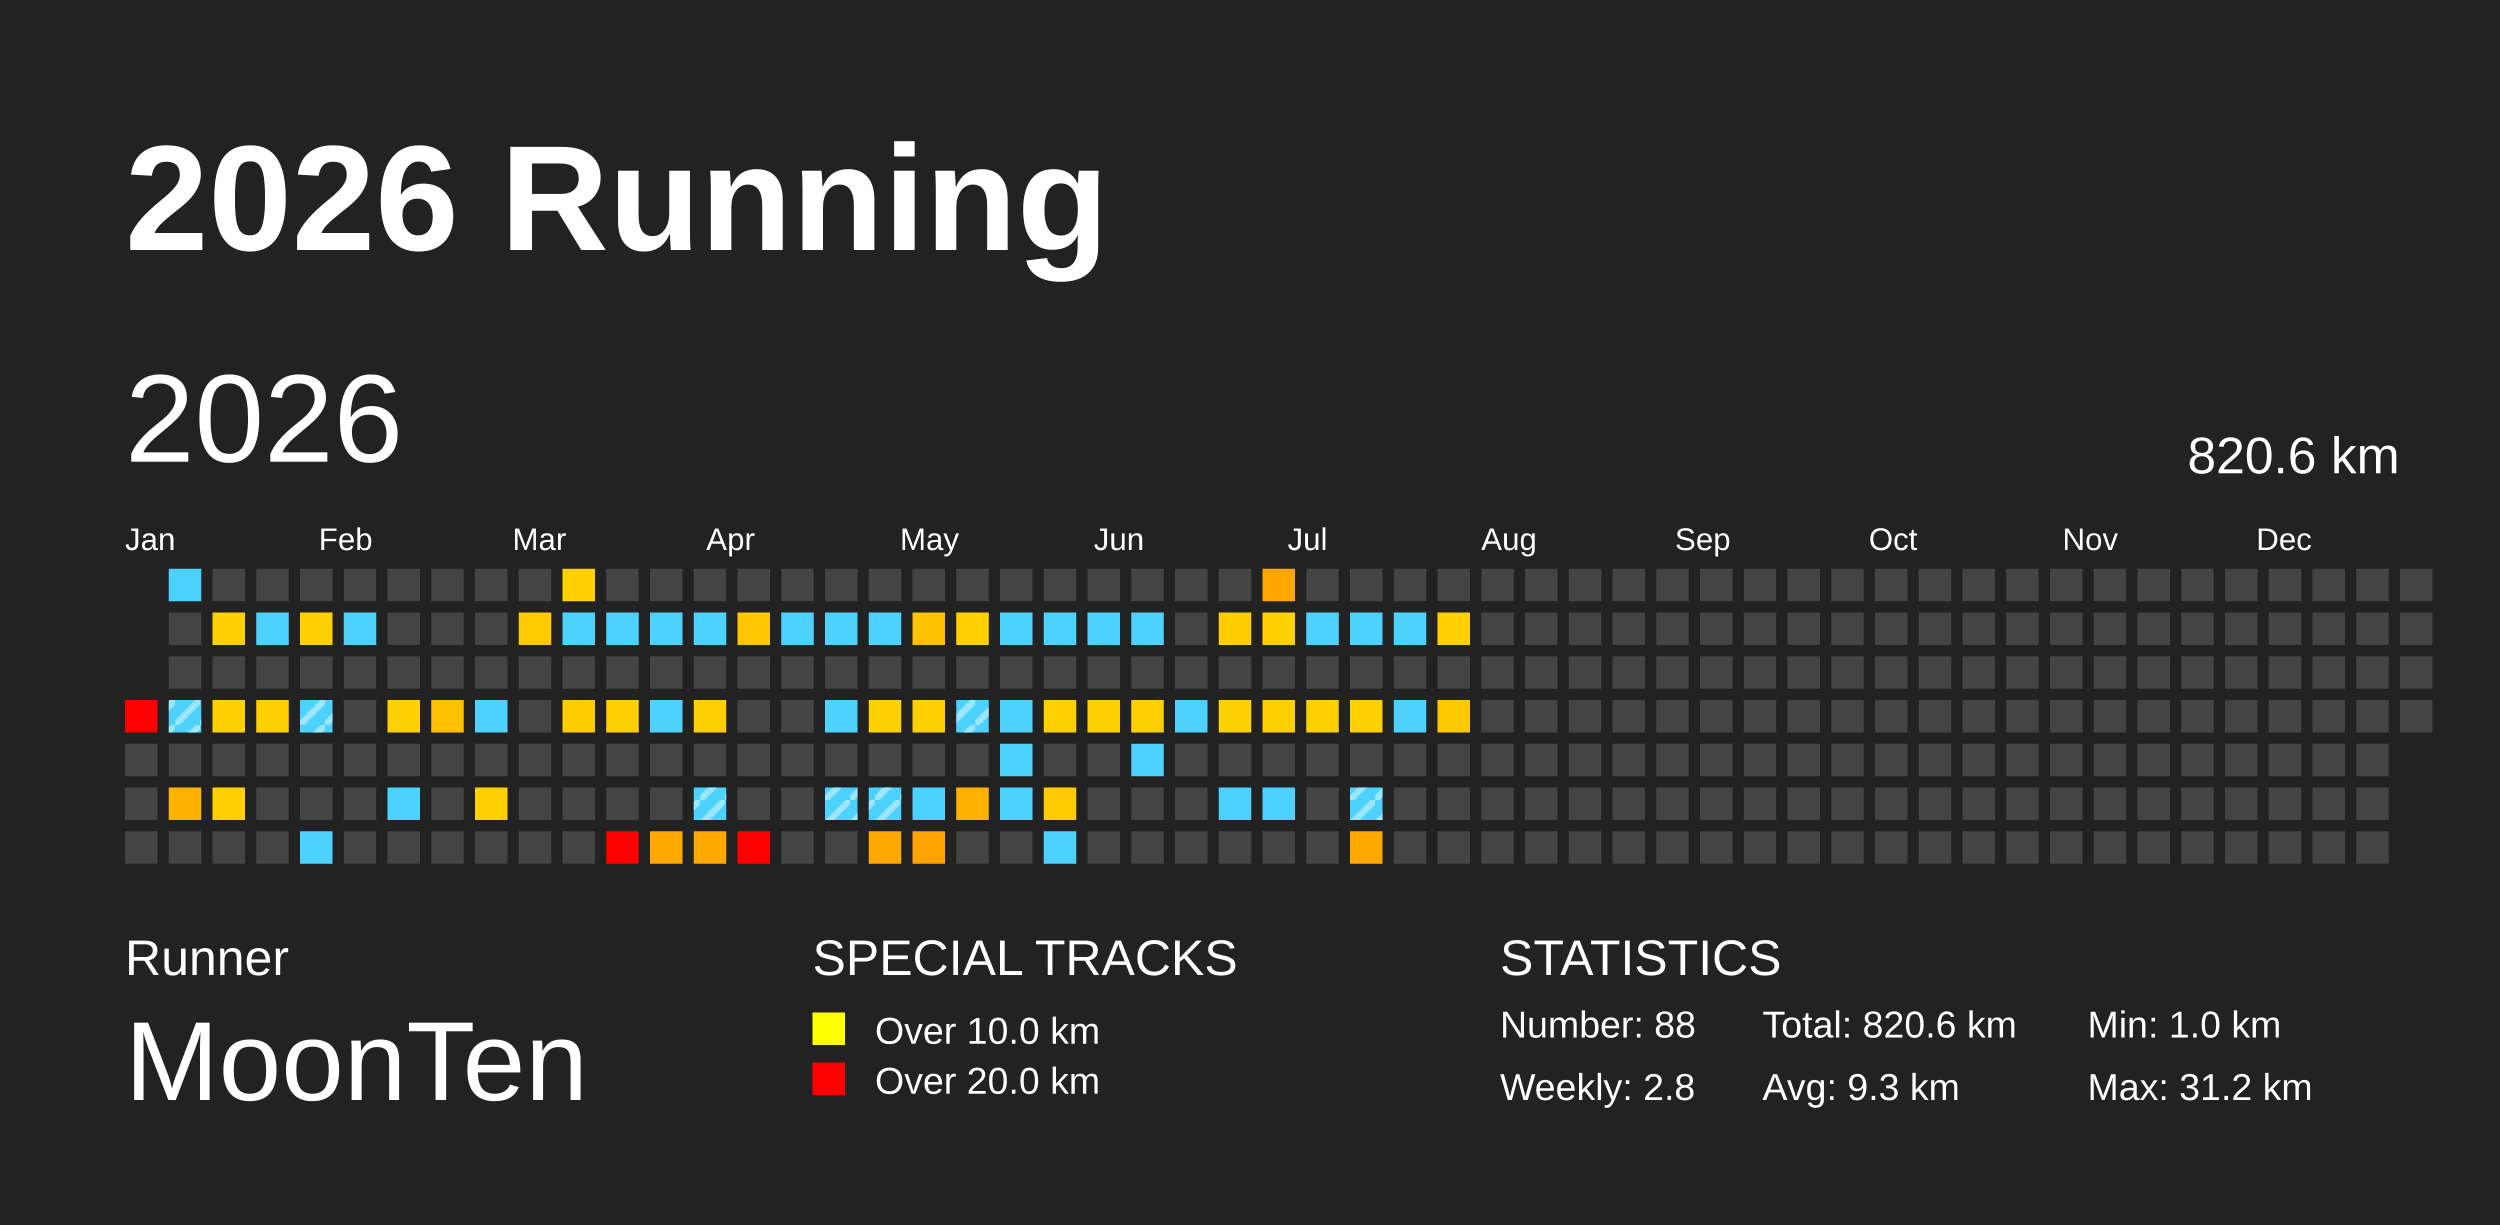
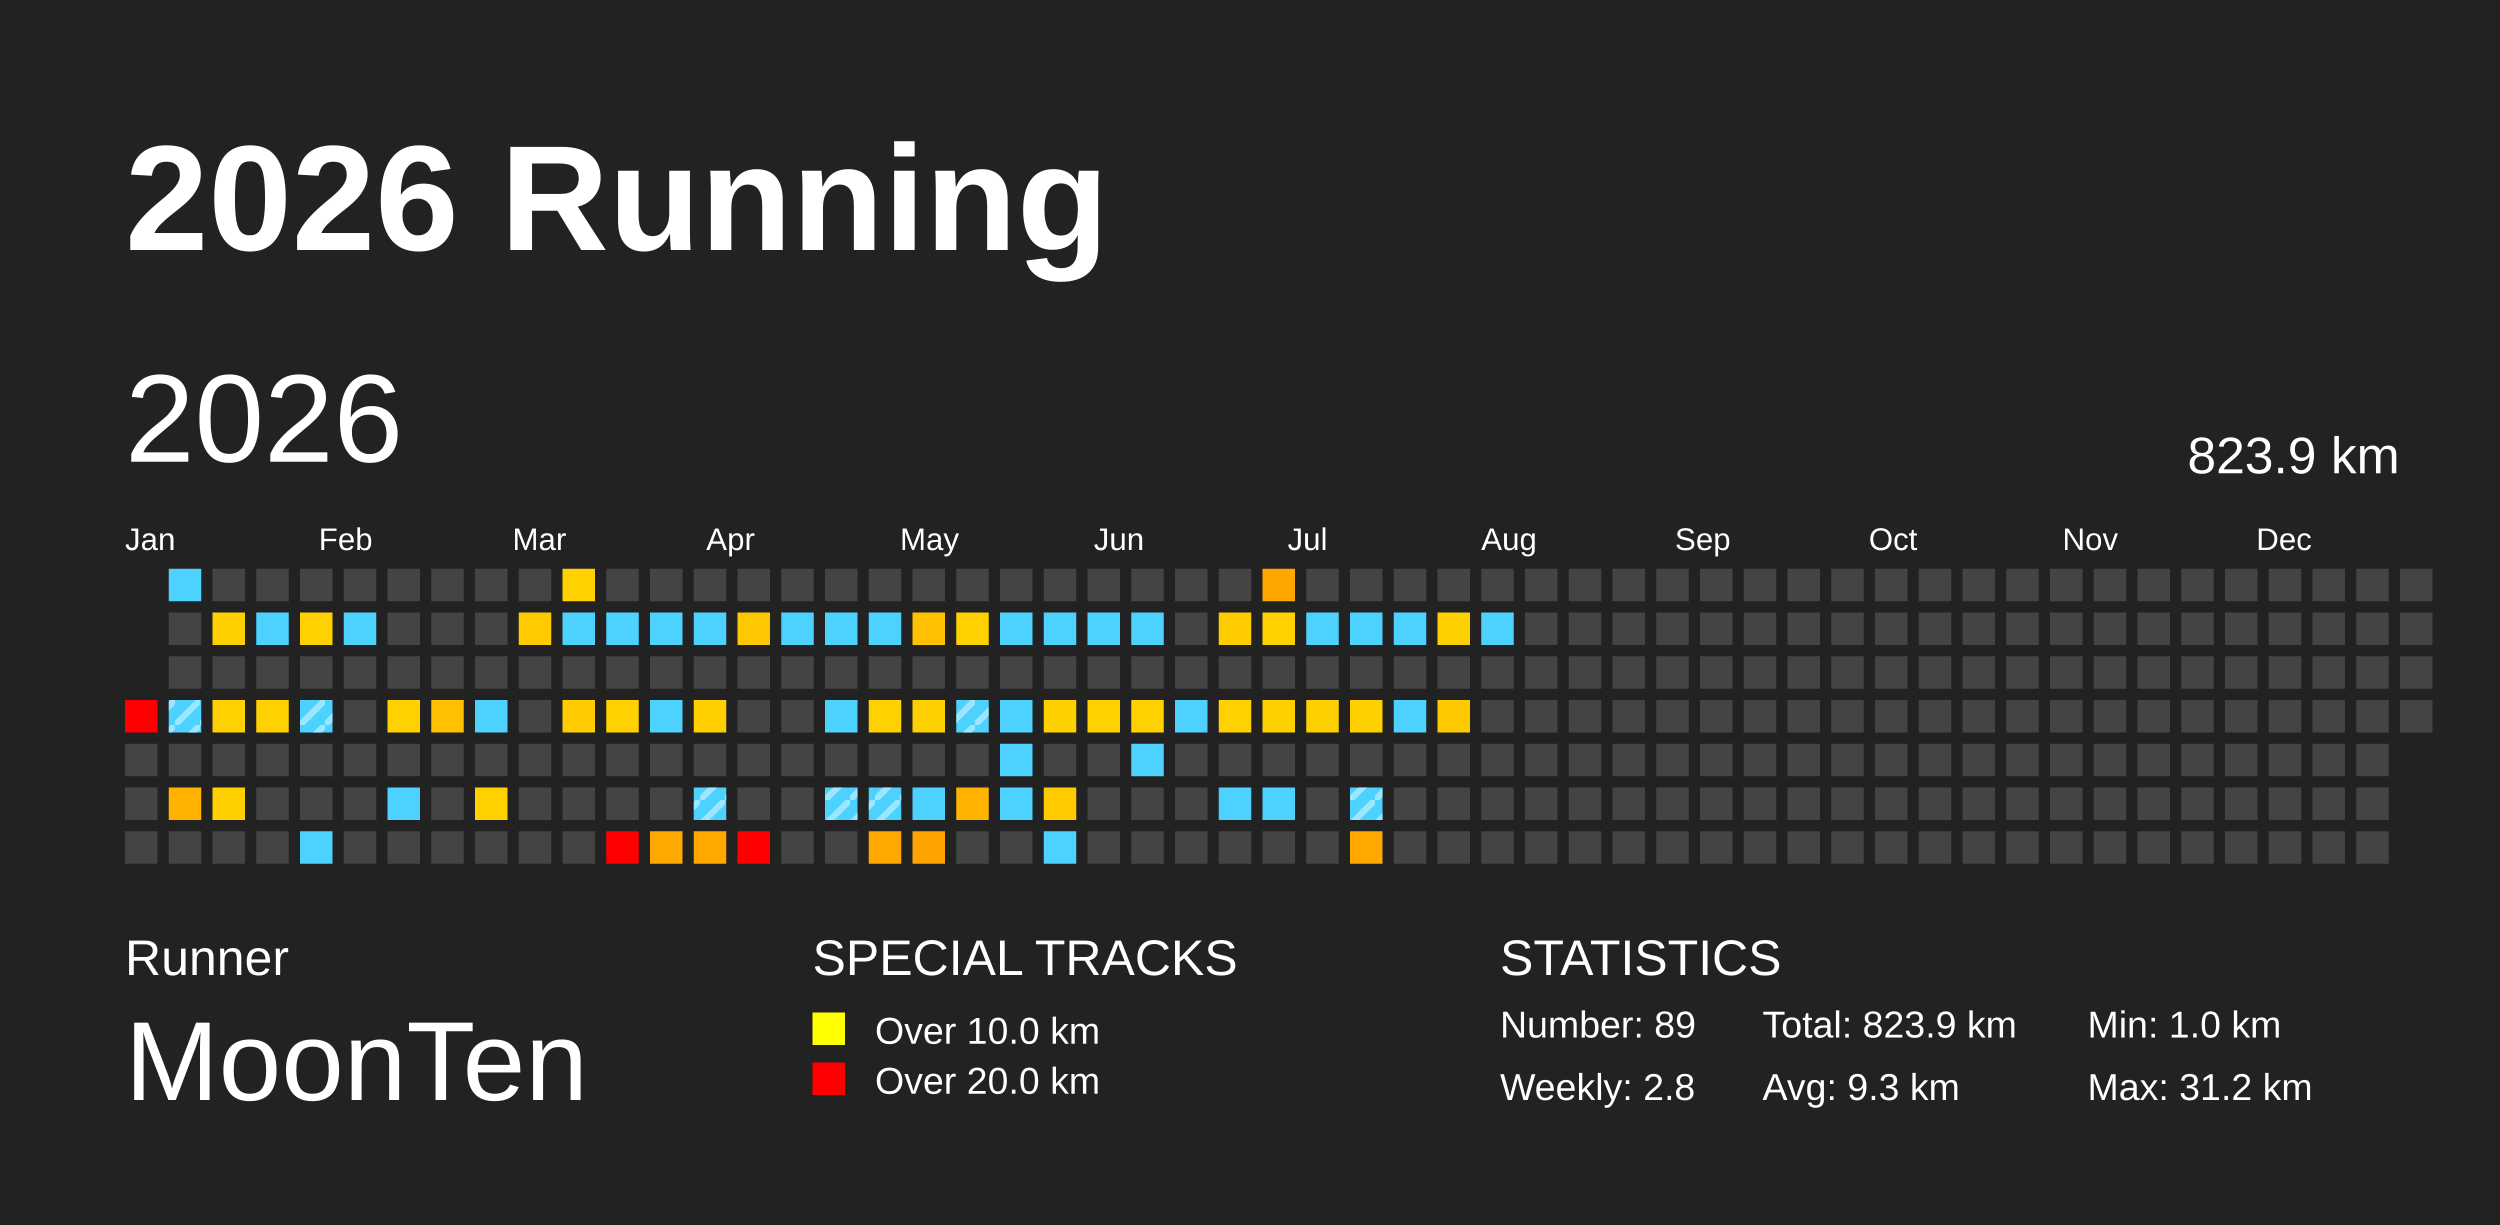
<svg xmlns="http://www.w3.org/2000/svg" baseProfile="full" height="98mm" version="1.1" viewBox="0,0,200,98" width="200mm">
  <defs>
    <pattern height="2" id="indoor-stripe" patternUnits="userSpaceOnUse" width="2">
      <line stroke="white" stroke-opacity="0.45" stroke-width="0.5" x1="0" x2="2" y1="2" y2="0" />
    </pattern>
  </defs>
  <rect fill="#222222" height="98" width="200" x="0" y="0" />
  <text fill="#FFFFFF" style="font-size:12px; font-family:Arial; font-weight:bold;" x="10" y="20">2026 Running</text>
  <text fill="#FFFFFF" style="font-size:4px; font-family:Arial" x="10" y="78">Runner</text>
  <text fill="#FFFFFF" style="font-size:9px; font-family:Arial" x="10" y="88">MoonTen</text>
  <text fill="#FFFFFF" style="font-size:4px; font-family:Arial" x="65" y="78">SPECIAL TRACKS</text>
  <rect fill="yellow" height="2.6" width="2.6" x="65" y="81" />
  <text fill="#FFFFFF" style="font-size:3px; font-family:Arial" x="70" y="83.5">Over 10.0 km</text>
  <rect fill="red" height="2.6" width="2.6" x="65" y="85" />
  <text fill="#FFFFFF" style="font-size:3px; font-family:Arial" x="70" y="87.5">Over 20.0 km</text>
  <text fill="#FFFFFF" style="font-size:4px; font-family:Arial" x="120" y="78">STATISTICS</text>
-   <text fill="#FFFFFF" style="font-size:3px; font-family:Arial" x="120" y="83">Number: 88</text>
+   <text fill="#FFFFFF" style="font-size:3px; font-family:Arial" x="120" y="83">Number: 89</text>
  <text fill="#FFFFFF" style="font-size:3px; font-family:Arial" x="120" y="88">Weekly: 2.8</text>
-   <text fill="#FFFFFF" style="font-size:3px; font-family:Arial" x="141" y="83">Total: 820.6 km</text>
+   <text fill="#FFFFFF" style="font-size:3px; font-family:Arial" x="141" y="83">Total: 823.9 km</text>
  <text fill="#FFFFFF" style="font-size:3px; font-family:Arial" x="141" y="88">Avg: 9.3 km</text>
  <text fill="#FFFFFF" style="font-size:3px; font-family:Arial" x="167" y="83">Min: 1.0 km</text>
  <text fill="#FFFFFF" style="font-size:3px; font-family:Arial" x="167" y="88">Max: 31.2 km</text>
  <text dominant-baseline="hanging" fill="#FFFFFF" style="font-size:10.0px; font-family:Arial;" x="10" y="30">2026</text>
-   <text dominant-baseline="hanging" fill="#FFFFFF" style="font-size:4.125px; font-family:Arial;" x="175" y="35">820.6 km</text>
+   <text dominant-baseline="hanging" fill="#FFFFFF" style="font-size:4.125px; font-family:Arial;" x="175" y="35">823.9 km</text>
  <text fill="#FFFFFF" style="font-size:2.5px; font-family:Arial" x="10.0" y="44">Jan</text>
  <text fill="#FFFFFF" style="font-size:2.5px; font-family:Arial" x="25.5" y="44">Feb</text>
  <text fill="#FFFFFF" style="font-size:2.5px; font-family:Arial" x="41.0" y="44">Mar</text>
  <text fill="#FFFFFF" style="font-size:2.5px; font-family:Arial" x="56.5" y="44">Apr</text>
  <text fill="#FFFFFF" style="font-size:2.5px; font-family:Arial" x="72.0" y="44">May</text>
  <text fill="#FFFFFF" style="font-size:2.5px; font-family:Arial" x="87.5" y="44">Jun</text>
  <text fill="#FFFFFF" style="font-size:2.5px; font-family:Arial" x="103.0" y="44">Jul</text>
  <text fill="#FFFFFF" style="font-size:2.5px; font-family:Arial" x="118.5" y="44">Aug</text>
  <text fill="#FFFFFF" style="font-size:2.5px; font-family:Arial" x="134.0" y="44">Sep</text>
  <text fill="#FFFFFF" style="font-size:2.5px; font-family:Arial" x="149.5" y="44">Oct</text>
  <text fill="#FFFFFF" style="font-size:2.5px; font-family:Arial" x="165.0" y="44">Nov</text>
  <text fill="#FFFFFF" style="font-size:2.5px; font-family:Arial" x="180.5" y="44">Dec</text>
  <rect fill="red" height="2.6" width="2.6" x="10.0" y="56.0" />
  <rect fill="#444444" height="2.6" width="2.6" x="10.0" y="59.5" />
  <rect fill="#444444" height="2.6" width="2.6" x="10.0" y="63.0" />
  <rect fill="#444444" height="2.6" width="2.6" x="10.0" y="66.5" />
  <rect fill="#4dd2ff" height="2.6" width="2.6" x="13.5" y="45.5" />
  <rect fill="#444444" height="2.6" width="2.6" x="13.5" y="49.0" />
  <rect fill="#444444" height="2.6" width="2.6" x="13.5" y="52.5" />
  <rect fill="#4dd2ff" height="2.6" width="2.6" x="13.5" y="56.0" />
  <rect fill="url(#indoor-stripe)" height="2.6" style="pointer-events: none;" width="2.6" x="13.5" y="56.0" />
  <rect fill="#444444" height="2.6" width="2.6" x="13.5" y="59.5" />
  <rect fill="#ffb300" height="2.6" width="2.6" x="13.5" y="63.0" />
  <rect fill="#444444" height="2.6" width="2.6" x="13.5" y="66.5" />
  <rect fill="#444444" height="2.6" width="2.6" x="17.0" y="45.5" />
  <rect fill="#ffd000" height="2.6" width="2.6" x="17.0" y="49.0" />
  <rect fill="#444444" height="2.6" width="2.6" x="17.0" y="52.5" />
  <rect fill="#ffd100" height="2.6" width="2.6" x="17.0" y="56.0" />
  <rect fill="#444444" height="2.6" width="2.6" x="17.0" y="59.5" />
  <rect fill="#ffcf00" height="2.6" width="2.6" x="17.0" y="63.0" />
  <rect fill="#444444" height="2.6" width="2.6" x="17.0" y="66.5" />
  <rect fill="#444444" height="2.6" width="2.6" x="20.5" y="45.5" />
  <rect fill="#4dd2ff" height="2.6" width="2.6" x="20.5" y="49.0" />
  <rect fill="#444444" height="2.6" width="2.6" x="20.5" y="52.5" />
  <rect fill="#ffd100" height="2.6" width="2.6" x="20.5" y="56.0" />
  <rect fill="#444444" height="2.6" width="2.6" x="20.5" y="59.5" />
  <rect fill="#444444" height="2.6" width="2.6" x="20.5" y="63.0" />
  <rect fill="#444444" height="2.6" width="2.6" x="20.5" y="66.5" />
  <rect fill="#444444" height="2.6" width="2.6" x="24.0" y="45.5" />
  <rect fill="#ffd100" height="2.6" width="2.6" x="24.0" y="49.0" />
  <rect fill="#444444" height="2.6" width="2.6" x="24.0" y="52.5" />
  <rect fill="#4dd2ff" height="2.6" width="2.6" x="24.0" y="56.0" />
  <rect fill="url(#indoor-stripe)" height="2.6" style="pointer-events: none;" width="2.6" x="24.0" y="56.0" />
  <rect fill="#444444" height="2.6" width="2.6" x="24.0" y="59.5" />
  <rect fill="#444444" height="2.6" width="2.6" x="24.0" y="63.0" />
  <rect fill="#4dd2ff" height="2.6" width="2.6" x="24.0" y="66.5" />
  <rect fill="#444444" height="2.6" width="2.6" x="27.5" y="45.5" />
  <rect fill="#4dd2ff" height="2.6" width="2.6" x="27.5" y="49.0" />
  <rect fill="#444444" height="2.6" width="2.6" x="27.5" y="52.5" />
  <rect fill="#444444" height="2.6" width="2.6" x="27.5" y="56.0" />
  <rect fill="#444444" height="2.6" width="2.6" x="27.5" y="59.5" />
  <rect fill="#444444" height="2.6" width="2.6" x="27.5" y="63.0" />
  <rect fill="#444444" height="2.6" width="2.6" x="27.5" y="66.5" />
  <rect fill="#444444" height="2.6" width="2.6" x="31.0" y="45.5" />
  <rect fill="#444444" height="2.6" width="2.6" x="31.0" y="49.0" />
  <rect fill="#444444" height="2.6" width="2.6" x="31.0" y="52.5" />
  <rect fill="#ffd100" height="2.6" width="2.6" x="31.0" y="56.0" />
  <rect fill="#444444" height="2.6" width="2.6" x="31.0" y="59.5" />
  <rect fill="#4dd2ff" height="2.6" width="2.6" x="31.0" y="63.0" />
  <rect fill="#444444" height="2.6" width="2.6" x="31.0" y="66.5" />
  <rect fill="#444444" height="2.6" width="2.6" x="34.5" y="45.5" />
  <rect fill="#444444" height="2.6" width="2.6" x="34.5" y="49.0" />
  <rect fill="#444444" height="2.6" width="2.6" x="34.5" y="52.5" />
  <rect fill="#ffc000" height="2.6" width="2.6" x="34.5" y="56.0" />
  <rect fill="#444444" height="2.6" width="2.6" x="34.5" y="59.5" />
  <rect fill="#444444" height="2.6" width="2.6" x="34.5" y="63.0" />
  <rect fill="#444444" height="2.6" width="2.6" x="34.5" y="66.5" />
  <rect fill="#444444" height="2.6" width="2.6" x="38.0" y="45.5" />
  <rect fill="#444444" height="2.6" width="2.6" x="38.0" y="49.0" />
  <rect fill="#444444" height="2.6" width="2.6" x="38.0" y="52.5" />
  <rect fill="#4dd2ff" height="2.6" width="2.6" x="38.0" y="56.0" />
  <rect fill="#444444" height="2.6" width="2.6" x="38.0" y="59.5" />
  <rect fill="#ffd100" height="2.6" width="2.6" x="38.0" y="63.0" />
  <rect fill="#444444" height="2.6" width="2.6" x="38.0" y="66.5" />
  <rect fill="#444444" height="2.6" width="2.6" x="41.5" y="45.5" />
  <rect fill="#ffca00" height="2.6" width="2.6" x="41.5" y="49.0" />
  <rect fill="#444444" height="2.6" width="2.6" x="41.5" y="52.5" />
  <rect fill="#444444" height="2.6" width="2.6" x="41.5" y="56.0" />
  <rect fill="#444444" height="2.6" width="2.6" x="41.5" y="59.5" />
  <rect fill="#444444" height="2.6" width="2.6" x="41.5" y="63.0" />
  <rect fill="#444444" height="2.6" width="2.6" x="41.5" y="66.5" />
  <rect fill="#ffd100" height="2.6" width="2.6" x="45.0" y="45.5" />
  <rect fill="#4dd2ff" height="2.6" width="2.6" x="45.0" y="49.0" />
  <rect fill="#444444" height="2.6" width="2.6" x="45.0" y="52.5" />
  <rect fill="#ffcc00" height="2.6" width="2.6" x="45.0" y="56.0" />
  <rect fill="#444444" height="2.6" width="2.6" x="45.0" y="59.5" />
  <rect fill="#444444" height="2.6" width="2.6" x="45.0" y="63.0" />
  <rect fill="#444444" height="2.6" width="2.6" x="45.0" y="66.5" />
  <rect fill="#444444" height="2.6" width="2.6" x="48.5" y="45.5" />
  <rect fill="#4dd2ff" height="2.6" width="2.6" x="48.5" y="49.0" />
  <rect fill="#444444" height="2.6" width="2.6" x="48.5" y="52.5" />
  <rect fill="#ffd100" height="2.6" width="2.6" x="48.5" y="56.0" />
  <rect fill="#444444" height="2.6" width="2.6" x="48.5" y="59.5" />
  <rect fill="#444444" height="2.6" width="2.6" x="48.5" y="63.0" />
  <rect fill="red" height="2.6" width="2.6" x="48.5" y="66.5" />
  <rect fill="#444444" height="2.6" width="2.6" x="52.0" y="45.5" />
  <rect fill="#4dd2ff" height="2.6" width="2.6" x="52.0" y="49.0" />
  <rect fill="#444444" height="2.6" width="2.6" x="52.0" y="52.5" />
  <rect fill="#4dd2ff" height="2.6" width="2.6" x="52.0" y="56.0" />
  <rect fill="#444444" height="2.6" width="2.6" x="52.0" y="59.5" />
  <rect fill="#444444" height="2.6" width="2.6" x="52.0" y="63.0" />
  <rect fill="#ffa900" height="2.6" width="2.6" x="52.0" y="66.5" />
  <rect fill="#444444" height="2.6" width="2.6" x="55.5" y="45.5" />
  <rect fill="#4dd2ff" height="2.6" width="2.6" x="55.5" y="49.0" />
  <rect fill="#444444" height="2.6" width="2.6" x="55.5" y="52.5" />
  <rect fill="#ffcf00" height="2.6" width="2.6" x="55.5" y="56.0" />
  <rect fill="#444444" height="2.6" width="2.6" x="55.5" y="59.5" />
  <rect fill="#4dd2ff" height="2.6" width="2.6" x="55.5" y="63.0" />
  <rect fill="url(#indoor-stripe)" height="2.6" style="pointer-events: none;" width="2.6" x="55.5" y="63.0" />
  <rect fill="#ffa900" height="2.6" width="2.6" x="55.5" y="66.5" />
  <rect fill="#444444" height="2.6" width="2.6" x="59.0" y="45.5" />
  <rect fill="#ffc700" height="2.6" width="2.6" x="59.0" y="49.0" />
  <rect fill="#444444" height="2.6" width="2.6" x="59.0" y="52.5" />
  <rect fill="#444444" height="2.6" width="2.6" x="59.0" y="56.0" />
  <rect fill="#444444" height="2.6" width="2.6" x="59.0" y="59.5" />
  <rect fill="#444444" height="2.6" width="2.6" x="59.0" y="63.0" />
  <rect fill="red" height="2.6" width="2.6" x="59.0" y="66.5" />
  <rect fill="#444444" height="2.6" width="2.6" x="62.5" y="45.5" />
  <rect fill="#4dd2ff" height="2.6" width="2.6" x="62.5" y="49.0" />
  <rect fill="#444444" height="2.6" width="2.6" x="62.5" y="52.5" />
  <rect fill="#444444" height="2.6" width="2.6" x="62.5" y="56.0" />
  <rect fill="#444444" height="2.6" width="2.6" x="62.5" y="59.5" />
  <rect fill="#444444" height="2.6" width="2.6" x="62.5" y="63.0" />
  <rect fill="#444444" height="2.6" width="2.6" x="62.5" y="66.5" />
  <rect fill="#444444" height="2.6" width="2.6" x="66.0" y="45.5" />
  <rect fill="#4dd2ff" height="2.6" width="2.6" x="66.0" y="49.0" />
  <rect fill="#444444" height="2.6" width="2.6" x="66.0" y="52.5" />
  <rect fill="#4dd2ff" height="2.6" width="2.6" x="66.0" y="56.0" />
  <rect fill="#444444" height="2.6" width="2.6" x="66.0" y="59.5" />
  <rect fill="#4dd2ff" height="2.6" width="2.6" x="66.0" y="63.0" />
  <rect fill="url(#indoor-stripe)" height="2.6" style="pointer-events: none;" width="2.6" x="66.0" y="63.0" />
  <rect fill="#444444" height="2.6" width="2.6" x="66.0" y="66.5" />
  <rect fill="#444444" height="2.6" width="2.6" x="69.5" y="45.5" />
  <rect fill="#4dd2ff" height="2.6" width="2.6" x="69.5" y="49.0" />
  <rect fill="#444444" height="2.6" width="2.6" x="69.5" y="52.5" />
  <rect fill="#ffd100" height="2.6" width="2.6" x="69.5" y="56.0" />
  <rect fill="#444444" height="2.6" width="2.6" x="69.5" y="59.5" />
  <rect fill="#4dd2ff" height="2.6" width="2.6" x="69.5" y="63.0" />
  <rect fill="url(#indoor-stripe)" height="2.6" style="pointer-events: none;" width="2.6" x="69.5" y="63.0" />
  <rect fill="#ffa900" height="2.6" width="2.6" x="69.5" y="66.5" />
  <rect fill="#444444" height="2.6" width="2.6" x="73.0" y="45.5" />
  <rect fill="#ffc100" height="2.6" width="2.6" x="73.0" y="49.0" />
  <rect fill="#444444" height="2.6" width="2.6" x="73.0" y="52.5" />
  <rect fill="#ffd000" height="2.6" width="2.6" x="73.0" y="56.0" />
  <rect fill="#444444" height="2.6" width="2.6" x="73.0" y="59.5" />
  <rect fill="#4dd2ff" height="2.6" width="2.6" x="73.0" y="63.0" />
  <rect fill="#ffa300" height="2.6" width="2.6" x="73.0" y="66.5" />
  <rect fill="#444444" height="2.6" width="2.6" x="76.5" y="45.5" />
  <rect fill="#ffd100" height="2.6" width="2.6" x="76.5" y="49.0" />
  <rect fill="#444444" height="2.6" width="2.6" x="76.5" y="52.5" />
  <rect fill="#4dd2ff" height="2.6" width="2.6" x="76.5" y="56.0" />
  <rect fill="url(#indoor-stripe)" height="2.6" style="pointer-events: none;" width="2.6" x="76.5" y="56.0" />
  <rect fill="#444444" height="2.6" width="2.6" x="76.5" y="59.5" />
  <rect fill="#ffb300" height="2.6" width="2.6" x="76.5" y="63.0" />
  <rect fill="#444444" height="2.6" width="2.6" x="76.5" y="66.5" />
  <rect fill="#444444" height="2.6" width="2.6" x="80.0" y="45.5" />
  <rect fill="#4dd2ff" height="2.6" width="2.6" x="80.0" y="49.0" />
  <rect fill="#444444" height="2.6" width="2.6" x="80.0" y="52.5" />
  <rect fill="#4dd2ff" height="2.6" width="2.6" x="80.0" y="56.0" />
  <rect fill="#4dd2ff" height="2.6" width="2.6" x="80.0" y="59.5" />
  <rect fill="#4dd2ff" height="2.6" width="2.6" x="80.0" y="63.0" />
  <rect fill="#444444" height="2.6" width="2.6" x="80.0" y="66.5" />
  <rect fill="#444444" height="2.6" width="2.6" x="83.5" y="45.5" />
  <rect fill="#4dd2ff" height="2.6" width="2.6" x="83.5" y="49.0" />
  <rect fill="#444444" height="2.6" width="2.6" x="83.5" y="52.5" />
  <rect fill="#ffd000" height="2.6" width="2.6" x="83.5" y="56.0" />
  <rect fill="#444444" height="2.6" width="2.6" x="83.5" y="59.5" />
  <rect fill="#ffca00" height="2.6" width="2.6" x="83.5" y="63.0" />
  <rect fill="#4dd2ff" height="2.6" width="2.6" x="83.5" y="66.5" />
  <rect fill="#444444" height="2.6" width="2.6" x="87.0" y="45.5" />
  <rect fill="#4dd2ff" height="2.6" width="2.6" x="87.0" y="49.0" />
  <rect fill="#444444" height="2.6" width="2.6" x="87.0" y="52.5" />
  <rect fill="#ffd100" height="2.6" width="2.6" x="87.0" y="56.0" />
  <rect fill="#444444" height="2.6" width="2.6" x="87.0" y="59.5" />
  <rect fill="#444444" height="2.6" width="2.6" x="87.0" y="63.0" />
  <rect fill="#444444" height="2.6" width="2.6" x="87.0" y="66.5" />
  <rect fill="#444444" height="2.6" width="2.6" x="90.5" y="45.5" />
  <rect fill="#4dd2ff" height="2.6" width="2.6" x="90.5" y="49.0" />
  <rect fill="#444444" height="2.6" width="2.6" x="90.5" y="52.5" />
  <rect fill="#ffd100" height="2.6" width="2.6" x="90.5" y="56.0" />
  <rect fill="#4dd2ff" height="2.6" width="2.6" x="90.5" y="59.5" />
  <rect fill="#444444" height="2.6" width="2.6" x="90.5" y="63.0" />
  <rect fill="#444444" height="2.6" width="2.6" x="90.5" y="66.5" />
  <rect fill="#444444" height="2.6" width="2.6" x="94.0" y="45.5" />
  <rect fill="#444444" height="2.6" width="2.6" x="94.0" y="49.0" />
  <rect fill="#444444" height="2.6" width="2.6" x="94.0" y="52.5" />
  <rect fill="#4dd2ff" height="2.6" width="2.6" x="94.0" y="56.0" />
  <rect fill="#444444" height="2.6" width="2.6" x="94.0" y="59.5" />
  <rect fill="#444444" height="2.6" width="2.6" x="94.0" y="63.0" />
  <rect fill="#444444" height="2.6" width="2.6" x="94.0" y="66.5" />
  <rect fill="#444444" height="2.6" width="2.6" x="97.5" y="45.5" />
  <rect fill="#ffcc00" height="2.6" width="2.6" x="97.5" y="49.0" />
  <rect fill="#444444" height="2.6" width="2.6" x="97.5" y="52.5" />
  <rect fill="#ffd100" height="2.6" width="2.6" x="97.5" y="56.0" />
  <rect fill="#444444" height="2.6" width="2.6" x="97.5" y="59.5" />
  <rect fill="#4dd2ff" height="2.6" width="2.6" x="97.5" y="63.0" />
  <rect fill="#444444" height="2.6" width="2.6" x="97.5" y="66.5" />
  <rect fill="#ffa600" height="2.6" width="2.6" x="101.0" y="45.5" />
  <rect fill="#ffd100" height="2.6" width="2.6" x="101.0" y="49.0" />
  <rect fill="#444444" height="2.6" width="2.6" x="101.0" y="52.5" />
  <rect fill="#ffd000" height="2.6" width="2.6" x="101.0" y="56.0" />
  <rect fill="#444444" height="2.6" width="2.6" x="101.0" y="59.5" />
  <rect fill="#4dd2ff" height="2.6" width="2.6" x="101.0" y="63.0" />
  <rect fill="#444444" height="2.6" width="2.6" x="101.0" y="66.5" />
  <rect fill="#444444" height="2.6" width="2.6" x="104.5" y="45.5" />
  <rect fill="#4dd2ff" height="2.6" width="2.6" x="104.5" y="49.0" />
  <rect fill="#444444" height="2.6" width="2.6" x="104.5" y="52.5" />
  <rect fill="#ffd000" height="2.6" width="2.6" x="104.5" y="56.0" />
  <rect fill="#444444" height="2.6" width="2.6" x="104.5" y="59.5" />
  <rect fill="#444444" height="2.6" width="2.6" x="104.5" y="63.0" />
  <rect fill="#444444" height="2.6" width="2.6" x="104.5" y="66.5" />
  <rect fill="#444444" height="2.6" width="2.6" x="108.0" y="45.5" />
  <rect fill="#4dd2ff" height="2.6" width="2.6" x="108.0" y="49.0" />
  <rect fill="#444444" height="2.6" width="2.6" x="108.0" y="52.5" />
  <rect fill="#ffd000" height="2.6" width="2.6" x="108.0" y="56.0" />
  <rect fill="#444444" height="2.6" width="2.6" x="108.0" y="59.5" />
  <rect fill="#4dd2ff" height="2.6" width="2.6" x="108.0" y="63.0" />
  <rect fill="url(#indoor-stripe)" height="2.6" style="pointer-events: none;" width="2.6" x="108.0" y="63.0" />
  <rect fill="#ffa900" height="2.6" width="2.6" x="108.0" y="66.5" />
  <rect fill="#444444" height="2.6" width="2.6" x="111.5" y="45.5" />
  <rect fill="#4dd2ff" height="2.6" width="2.6" x="111.5" y="49.0" />
  <rect fill="#444444" height="2.6" width="2.6" x="111.5" y="52.5" />
  <rect fill="#4dd2ff" height="2.6" width="2.6" x="111.5" y="56.0" />
  <rect fill="#444444" height="2.6" width="2.6" x="111.5" y="59.5" />
  <rect fill="#444444" height="2.6" width="2.6" x="111.5" y="63.0" />
  <rect fill="#444444" height="2.6" width="2.6" x="111.5" y="66.5" />
  <rect fill="#444444" height="2.6" width="2.6" x="115.0" y="45.5" />
  <rect fill="#ffd000" height="2.6" width="2.6" x="115.0" y="49.0" />
  <rect fill="#444444" height="2.6" width="2.6" x="115.0" y="52.5" />
  <rect fill="#ffc900" height="2.6" width="2.6" x="115.0" y="56.0" />
  <rect fill="#444444" height="2.6" width="2.6" x="115.0" y="59.5" />
  <rect fill="#444444" height="2.6" width="2.6" x="115.0" y="63.0" />
  <rect fill="#444444" height="2.6" width="2.6" x="115.0" y="66.5" />
  <rect fill="#444444" height="2.6" width="2.6" x="118.5" y="45.5" />
-   <rect fill="#444444" height="2.6" width="2.6" x="118.5" y="49.0" />
+   <rect fill="#4dd2ff" height="2.6" width="2.6" x="118.5" y="49.0" />
  <rect fill="#444444" height="2.6" width="2.6" x="118.5" y="52.5" />
  <rect fill="#444444" height="2.6" width="2.6" x="118.5" y="56.0" />
  <rect fill="#444444" height="2.6" width="2.6" x="118.5" y="59.5" />
  <rect fill="#444444" height="2.6" width="2.6" x="118.5" y="63.0" />
  <rect fill="#444444" height="2.6" width="2.6" x="118.5" y="66.5" />
  <rect fill="#444444" height="2.6" width="2.6" x="122.0" y="45.5" />
  <rect fill="#444444" height="2.6" width="2.6" x="122.0" y="49.0" />
  <rect fill="#444444" height="2.6" width="2.6" x="122.0" y="52.5" />
  <rect fill="#444444" height="2.6" width="2.6" x="122.0" y="56.0" />
  <rect fill="#444444" height="2.6" width="2.6" x="122.0" y="59.5" />
  <rect fill="#444444" height="2.6" width="2.6" x="122.0" y="63.0" />
  <rect fill="#444444" height="2.6" width="2.6" x="122.0" y="66.5" />
  <rect fill="#444444" height="2.6" width="2.6" x="125.5" y="45.5" />
  <rect fill="#444444" height="2.6" width="2.6" x="125.5" y="49.0" />
  <rect fill="#444444" height="2.6" width="2.6" x="125.5" y="52.5" />
  <rect fill="#444444" height="2.6" width="2.6" x="125.5" y="56.0" />
  <rect fill="#444444" height="2.6" width="2.6" x="125.5" y="59.5" />
  <rect fill="#444444" height="2.6" width="2.6" x="125.5" y="63.0" />
  <rect fill="#444444" height="2.6" width="2.6" x="125.5" y="66.5" />
  <rect fill="#444444" height="2.6" width="2.6" x="129.0" y="45.5" />
  <rect fill="#444444" height="2.6" width="2.6" x="129.0" y="49.0" />
  <rect fill="#444444" height="2.6" width="2.6" x="129.0" y="52.5" />
  <rect fill="#444444" height="2.6" width="2.6" x="129.0" y="56.0" />
  <rect fill="#444444" height="2.6" width="2.6" x="129.0" y="59.5" />
  <rect fill="#444444" height="2.6" width="2.6" x="129.0" y="63.0" />
  <rect fill="#444444" height="2.6" width="2.6" x="129.0" y="66.5" />
  <rect fill="#444444" height="2.6" width="2.6" x="132.5" y="45.5" />
  <rect fill="#444444" height="2.6" width="2.6" x="132.5" y="49.0" />
  <rect fill="#444444" height="2.6" width="2.6" x="132.5" y="52.5" />
  <rect fill="#444444" height="2.6" width="2.6" x="132.5" y="56.0" />
  <rect fill="#444444" height="2.6" width="2.6" x="132.5" y="59.5" />
  <rect fill="#444444" height="2.6" width="2.6" x="132.5" y="63.0" />
  <rect fill="#444444" height="2.6" width="2.6" x="132.5" y="66.5" />
  <rect fill="#444444" height="2.6" width="2.6" x="136.0" y="45.5" />
  <rect fill="#444444" height="2.6" width="2.6" x="136.0" y="49.0" />
  <rect fill="#444444" height="2.6" width="2.6" x="136.0" y="52.5" />
  <rect fill="#444444" height="2.6" width="2.6" x="136.0" y="56.0" />
  <rect fill="#444444" height="2.6" width="2.6" x="136.0" y="59.5" />
  <rect fill="#444444" height="2.6" width="2.6" x="136.0" y="63.0" />
  <rect fill="#444444" height="2.6" width="2.6" x="136.0" y="66.5" />
  <rect fill="#444444" height="2.6" width="2.6" x="139.5" y="45.5" />
  <rect fill="#444444" height="2.6" width="2.6" x="139.5" y="49.0" />
  <rect fill="#444444" height="2.6" width="2.6" x="139.5" y="52.5" />
  <rect fill="#444444" height="2.6" width="2.6" x="139.5" y="56.0" />
  <rect fill="#444444" height="2.6" width="2.6" x="139.5" y="59.5" />
  <rect fill="#444444" height="2.6" width="2.6" x="139.5" y="63.0" />
  <rect fill="#444444" height="2.6" width="2.6" x="139.5" y="66.5" />
  <rect fill="#444444" height="2.6" width="2.6" x="143.0" y="45.5" />
  <rect fill="#444444" height="2.6" width="2.6" x="143.0" y="49.0" />
  <rect fill="#444444" height="2.6" width="2.6" x="143.0" y="52.5" />
  <rect fill="#444444" height="2.6" width="2.6" x="143.0" y="56.0" />
  <rect fill="#444444" height="2.6" width="2.6" x="143.0" y="59.5" />
  <rect fill="#444444" height="2.6" width="2.6" x="143.0" y="63.0" />
  <rect fill="#444444" height="2.6" width="2.6" x="143.0" y="66.5" />
  <rect fill="#444444" height="2.6" width="2.6" x="146.5" y="45.5" />
  <rect fill="#444444" height="2.6" width="2.6" x="146.5" y="49.0" />
  <rect fill="#444444" height="2.6" width="2.6" x="146.5" y="52.5" />
  <rect fill="#444444" height="2.6" width="2.6" x="146.5" y="56.0" />
  <rect fill="#444444" height="2.6" width="2.6" x="146.5" y="59.5" />
  <rect fill="#444444" height="2.6" width="2.6" x="146.5" y="63.0" />
  <rect fill="#444444" height="2.6" width="2.6" x="146.5" y="66.5" />
  <rect fill="#444444" height="2.6" width="2.6" x="150.0" y="45.5" />
  <rect fill="#444444" height="2.6" width="2.6" x="150.0" y="49.0" />
  <rect fill="#444444" height="2.6" width="2.6" x="150.0" y="52.5" />
  <rect fill="#444444" height="2.6" width="2.6" x="150.0" y="56.0" />
  <rect fill="#444444" height="2.6" width="2.6" x="150.0" y="59.5" />
  <rect fill="#444444" height="2.6" width="2.6" x="150.0" y="63.0" />
  <rect fill="#444444" height="2.6" width="2.6" x="150.0" y="66.5" />
  <rect fill="#444444" height="2.6" width="2.6" x="153.5" y="45.5" />
  <rect fill="#444444" height="2.6" width="2.6" x="153.5" y="49.0" />
  <rect fill="#444444" height="2.6" width="2.6" x="153.5" y="52.5" />
  <rect fill="#444444" height="2.6" width="2.6" x="153.5" y="56.0" />
  <rect fill="#444444" height="2.6" width="2.6" x="153.5" y="59.5" />
  <rect fill="#444444" height="2.6" width="2.6" x="153.5" y="63.0" />
  <rect fill="#444444" height="2.6" width="2.6" x="153.5" y="66.5" />
  <rect fill="#444444" height="2.6" width="2.6" x="157.0" y="45.5" />
  <rect fill="#444444" height="2.6" width="2.6" x="157.0" y="49.0" />
  <rect fill="#444444" height="2.6" width="2.6" x="157.0" y="52.5" />
  <rect fill="#444444" height="2.6" width="2.6" x="157.0" y="56.0" />
  <rect fill="#444444" height="2.6" width="2.6" x="157.0" y="59.5" />
  <rect fill="#444444" height="2.6" width="2.6" x="157.0" y="63.0" />
  <rect fill="#444444" height="2.6" width="2.6" x="157.0" y="66.5" />
  <rect fill="#444444" height="2.6" width="2.6" x="160.5" y="45.5" />
  <rect fill="#444444" height="2.6" width="2.6" x="160.5" y="49.0" />
  <rect fill="#444444" height="2.6" width="2.6" x="160.5" y="52.5" />
  <rect fill="#444444" height="2.6" width="2.6" x="160.5" y="56.0" />
  <rect fill="#444444" height="2.6" width="2.6" x="160.5" y="59.5" />
  <rect fill="#444444" height="2.6" width="2.6" x="160.5" y="63.0" />
  <rect fill="#444444" height="2.6" width="2.6" x="160.5" y="66.5" />
  <rect fill="#444444" height="2.6" width="2.6" x="164.0" y="45.5" />
  <rect fill="#444444" height="2.6" width="2.6" x="164.0" y="49.0" />
  <rect fill="#444444" height="2.6" width="2.6" x="164.0" y="52.5" />
  <rect fill="#444444" height="2.6" width="2.6" x="164.0" y="56.0" />
  <rect fill="#444444" height="2.6" width="2.6" x="164.0" y="59.5" />
  <rect fill="#444444" height="2.6" width="2.6" x="164.0" y="63.0" />
  <rect fill="#444444" height="2.6" width="2.6" x="164.0" y="66.5" />
  <rect fill="#444444" height="2.6" width="2.6" x="167.5" y="45.5" />
  <rect fill="#444444" height="2.6" width="2.6" x="167.5" y="49.0" />
  <rect fill="#444444" height="2.6" width="2.6" x="167.5" y="52.5" />
  <rect fill="#444444" height="2.6" width="2.6" x="167.5" y="56.0" />
  <rect fill="#444444" height="2.6" width="2.6" x="167.5" y="59.5" />
  <rect fill="#444444" height="2.6" width="2.6" x="167.5" y="63.0" />
  <rect fill="#444444" height="2.6" width="2.6" x="167.5" y="66.5" />
  <rect fill="#444444" height="2.6" width="2.6" x="171.0" y="45.5" />
  <rect fill="#444444" height="2.6" width="2.6" x="171.0" y="49.0" />
  <rect fill="#444444" height="2.6" width="2.6" x="171.0" y="52.5" />
  <rect fill="#444444" height="2.6" width="2.6" x="171.0" y="56.0" />
  <rect fill="#444444" height="2.6" width="2.6" x="171.0" y="59.5" />
  <rect fill="#444444" height="2.6" width="2.6" x="171.0" y="63.0" />
  <rect fill="#444444" height="2.6" width="2.6" x="171.0" y="66.5" />
  <rect fill="#444444" height="2.6" width="2.6" x="174.5" y="45.5" />
  <rect fill="#444444" height="2.6" width="2.6" x="174.5" y="49.0" />
  <rect fill="#444444" height="2.6" width="2.6" x="174.5" y="52.5" />
  <rect fill="#444444" height="2.6" width="2.6" x="174.5" y="56.0" />
  <rect fill="#444444" height="2.6" width="2.6" x="174.5" y="59.5" />
  <rect fill="#444444" height="2.6" width="2.6" x="174.5" y="63.0" />
  <rect fill="#444444" height="2.6" width="2.6" x="174.5" y="66.5" />
  <rect fill="#444444" height="2.6" width="2.6" x="178.0" y="45.5" />
  <rect fill="#444444" height="2.6" width="2.6" x="178.0" y="49.0" />
  <rect fill="#444444" height="2.6" width="2.6" x="178.0" y="52.5" />
  <rect fill="#444444" height="2.6" width="2.6" x="178.0" y="56.0" />
  <rect fill="#444444" height="2.6" width="2.6" x="178.0" y="59.5" />
  <rect fill="#444444" height="2.6" width="2.6" x="178.0" y="63.0" />
  <rect fill="#444444" height="2.6" width="2.6" x="178.0" y="66.5" />
  <rect fill="#444444" height="2.6" width="2.6" x="181.5" y="45.5" />
  <rect fill="#444444" height="2.6" width="2.6" x="181.5" y="49.0" />
  <rect fill="#444444" height="2.6" width="2.6" x="181.5" y="52.5" />
  <rect fill="#444444" height="2.6" width="2.6" x="181.5" y="56.0" />
  <rect fill="#444444" height="2.6" width="2.6" x="181.5" y="59.5" />
  <rect fill="#444444" height="2.6" width="2.6" x="181.5" y="63.0" />
  <rect fill="#444444" height="2.6" width="2.6" x="181.5" y="66.5" />
  <rect fill="#444444" height="2.6" width="2.6" x="185.0" y="45.5" />
  <rect fill="#444444" height="2.6" width="2.6" x="185.0" y="49.0" />
  <rect fill="#444444" height="2.6" width="2.6" x="185.0" y="52.5" />
  <rect fill="#444444" height="2.6" width="2.6" x="185.0" y="56.0" />
  <rect fill="#444444" height="2.6" width="2.6" x="185.0" y="59.5" />
  <rect fill="#444444" height="2.6" width="2.6" x="185.0" y="63.0" />
  <rect fill="#444444" height="2.6" width="2.6" x="185.0" y="66.5" />
  <rect fill="#444444" height="2.6" width="2.6" x="188.5" y="45.5" />
  <rect fill="#444444" height="2.6" width="2.6" x="188.5" y="49.0" />
  <rect fill="#444444" height="2.6" width="2.6" x="188.5" y="52.5" />
  <rect fill="#444444" height="2.6" width="2.6" x="188.5" y="56.0" />
  <rect fill="#444444" height="2.6" width="2.6" x="188.5" y="59.5" />
  <rect fill="#444444" height="2.6" width="2.6" x="188.5" y="63.0" />
  <rect fill="#444444" height="2.6" width="2.6" x="188.5" y="66.5" />
  <rect fill="#444444" height="2.6" width="2.6" x="192.0" y="45.5" />
  <rect fill="#444444" height="2.6" width="2.6" x="192.0" y="49.0" />
  <rect fill="#444444" height="2.6" width="2.6" x="192.0" y="52.5" />
  <rect fill="#444444" height="2.6" width="2.6" x="192.0" y="56.0" />
</svg>
